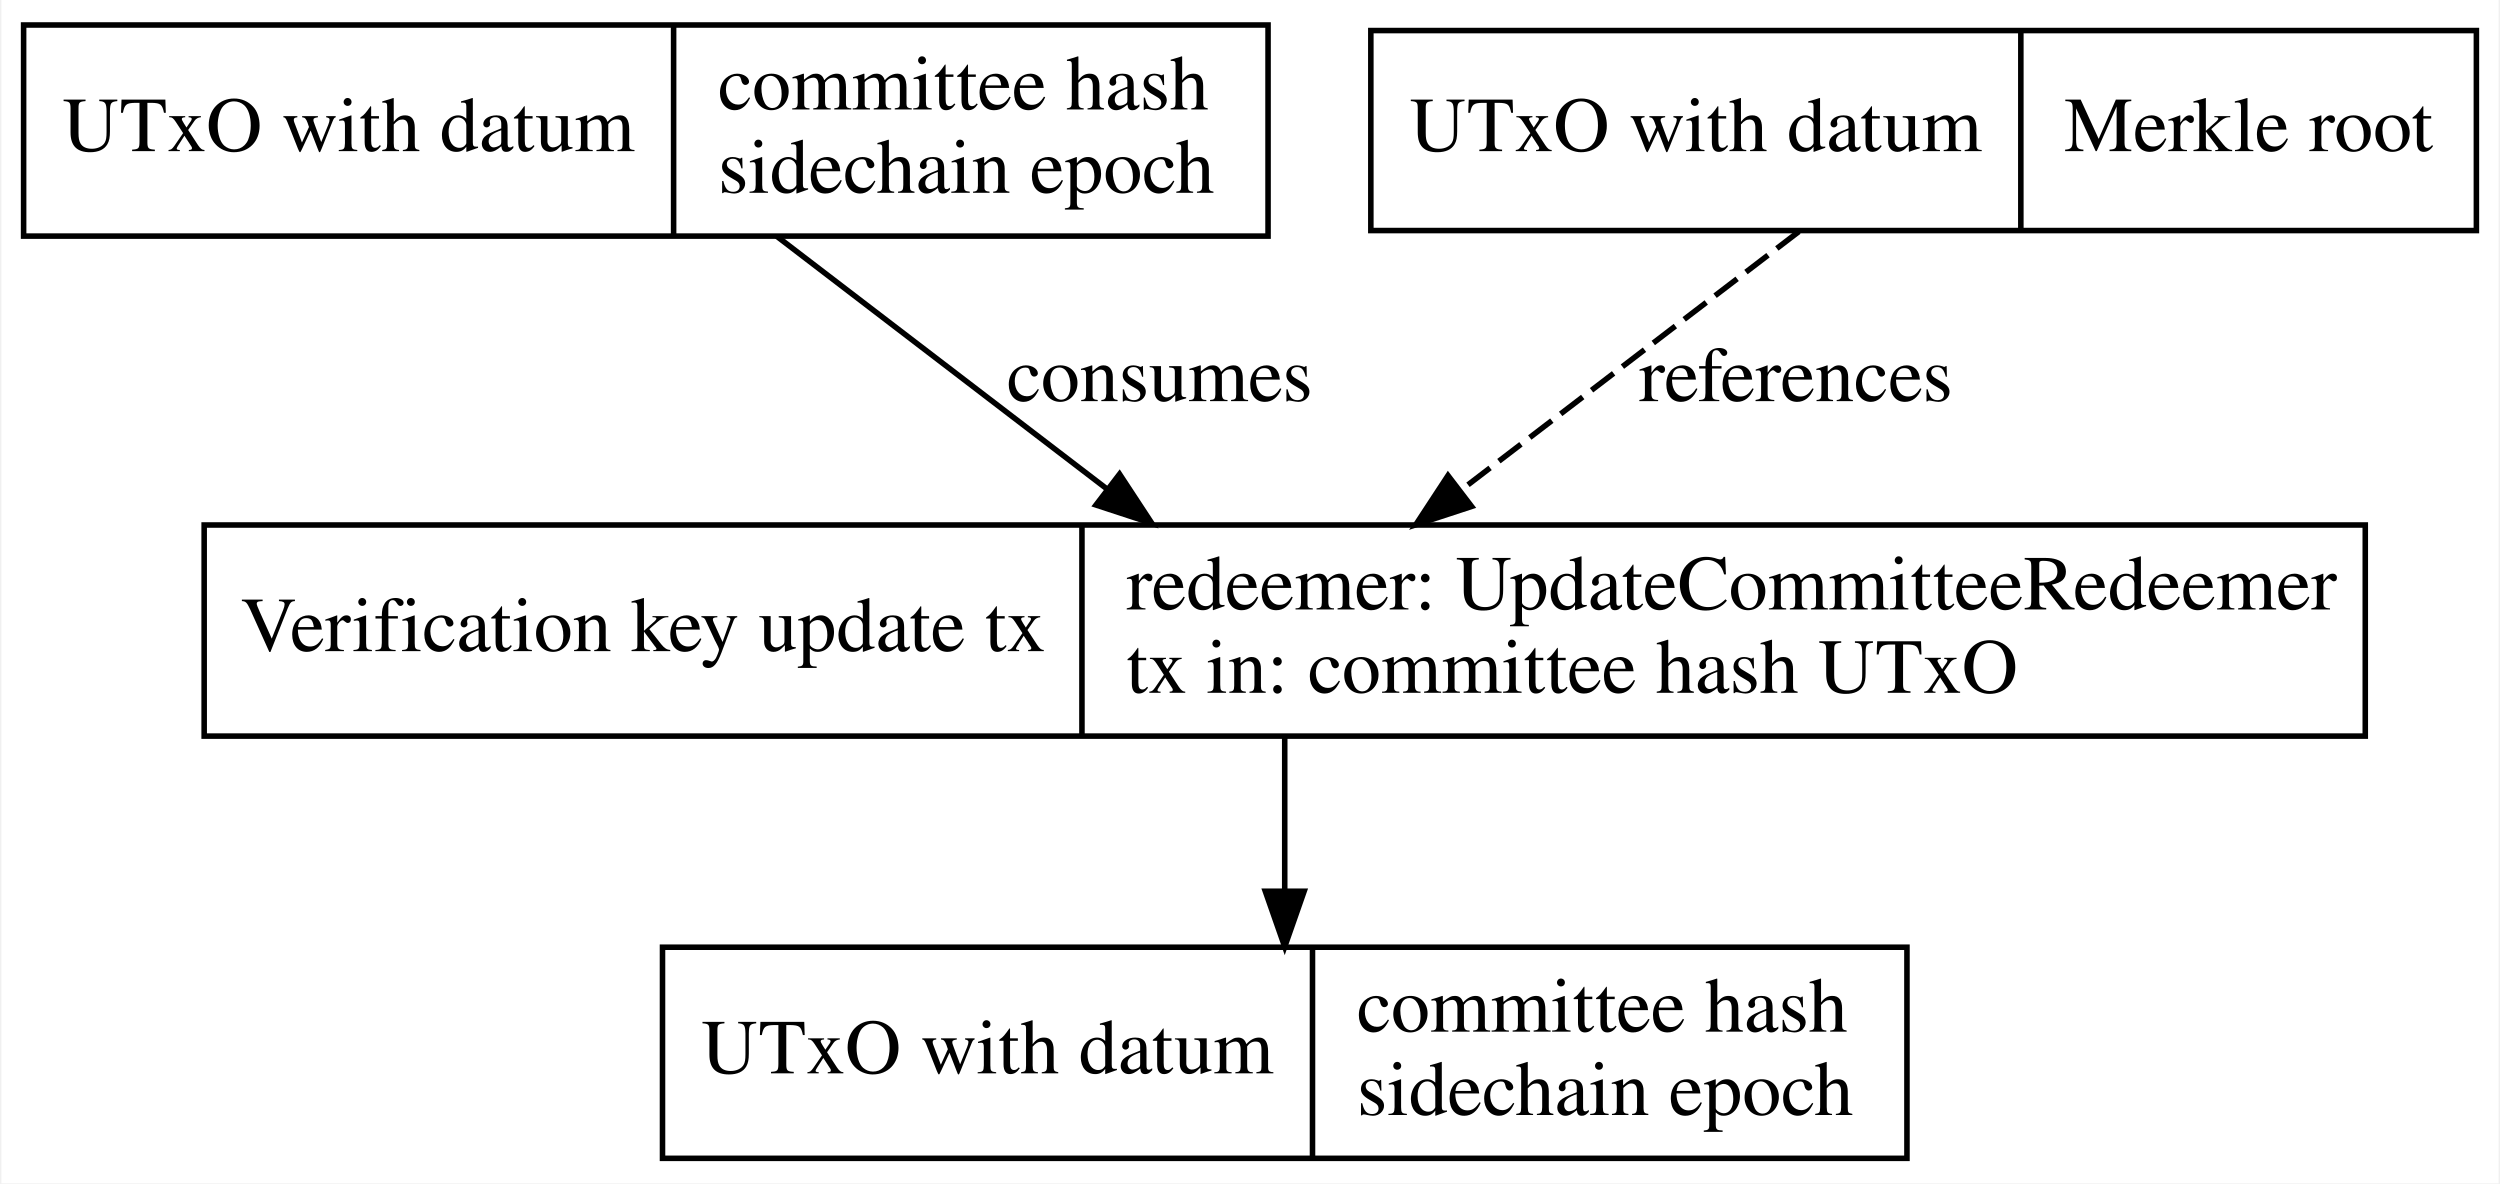
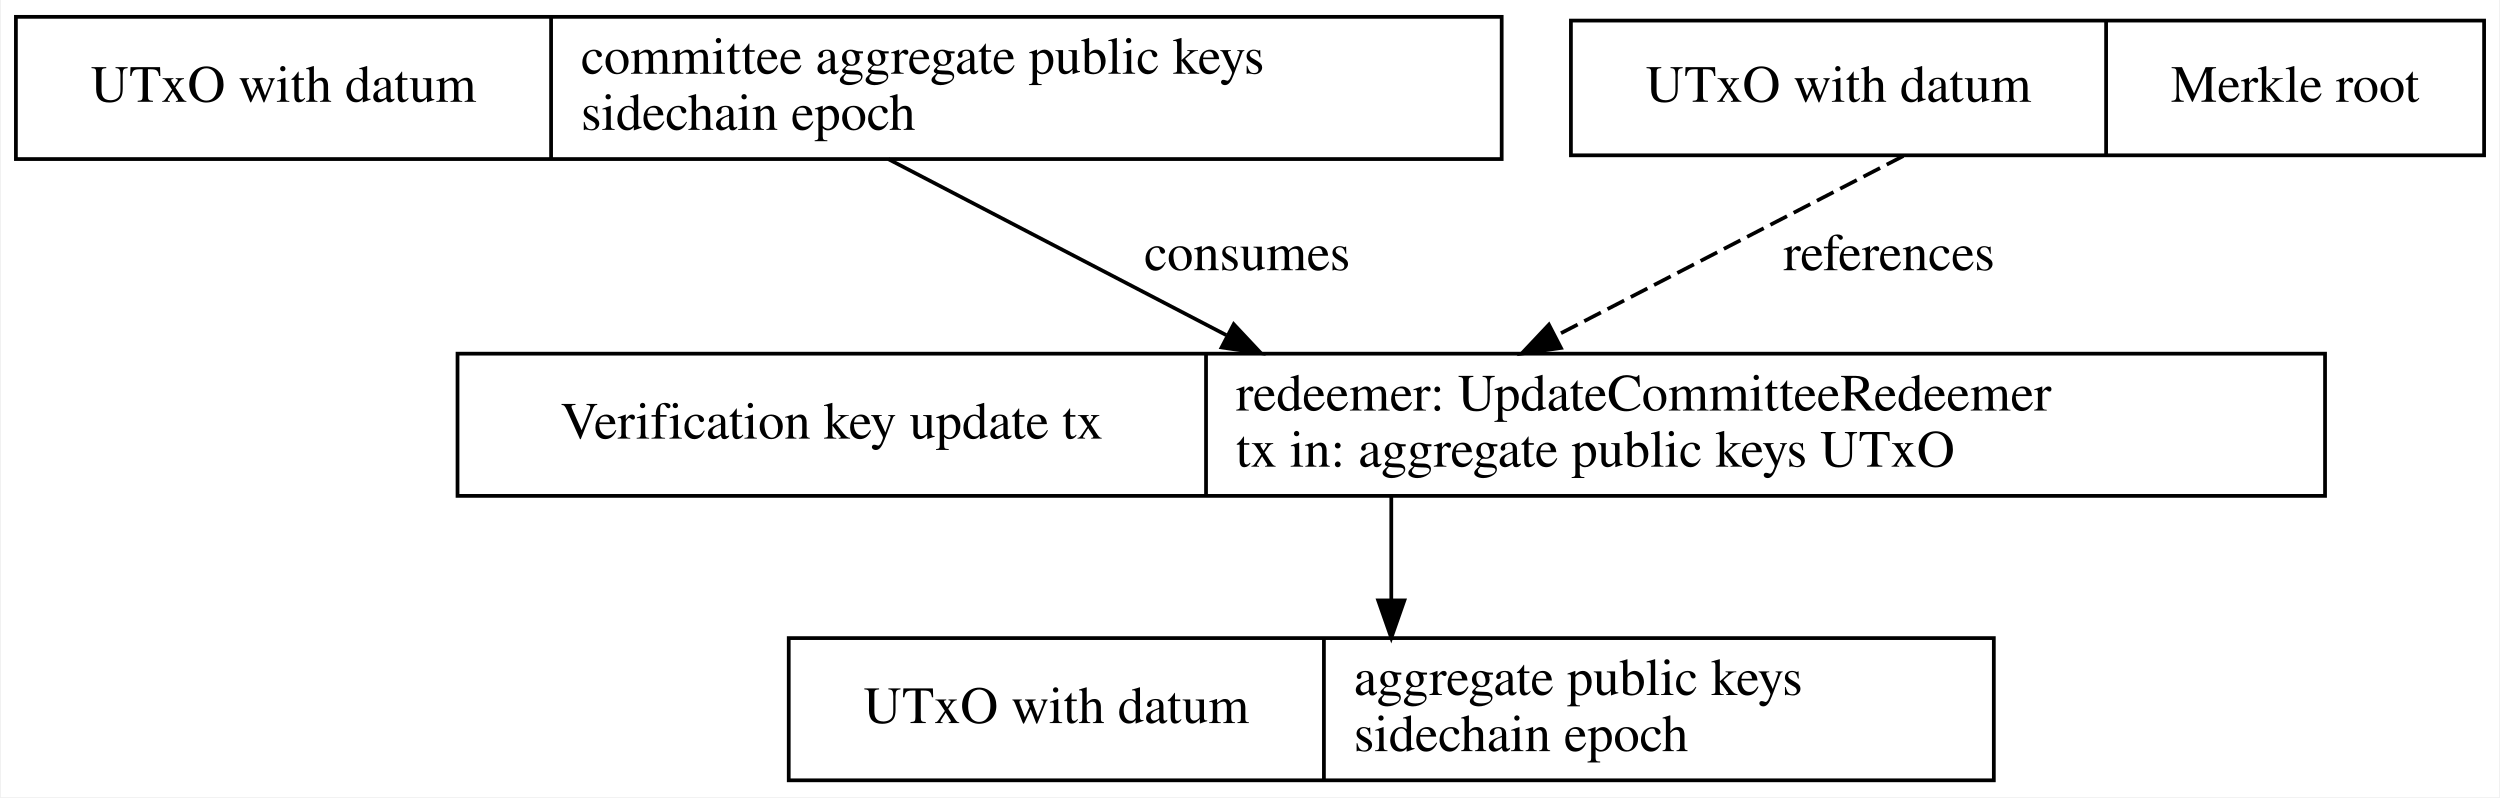
- <svg xmlns="http://www.w3.org/2000/svg" width="450pt" height="213pt" viewBox="0.00 0.00 449.50 213.00">
+ <svg xmlns="http://www.w3.org/2000/svg" width="668pt" height="213pt" viewBox="0.00 0.00 667.50 213.00">
  <g id="graph0" class="graph" transform="scale(1 1) rotate(0) translate(4 209)">
-     <polygon fill="white" stroke="none" points="-4,4 -4,-209 445.5,-209 445.5,4 -4,4" />
+     <polygon fill="white" stroke="none" points="-4,4 -4,-209 663.5,-209 663.5,4 -4,4" />
    <g id="node1" class="node">
-       <polygon fill="none" stroke="black" points="0,-166.5 0,-204.5 224,-204.5 224,-166.5 0,-166.5" />
-       <text text-anchor="middle" x="58.5" y="-181.8" font-family="Times,serif" font-size="14.00">UTxO with datum</text>
-       <polyline fill="none" stroke="black" points="117,-166.5 117,-204.5" />
-       <text text-anchor="start" x="125" y="-189.3" font-family="Times,serif" font-size="14.00">committee hash</text>
-       <text text-anchor="start" x="125" y="-174.3" font-family="Times,serif" font-size="14.00"> sidechain epoch</text>
+       <polygon fill="none" stroke="black" points="0,-166.5 0,-204.5 397,-204.5 397,-166.5 0,-166.5" />
+       <text text-anchor="middle" x="71.5" y="-181.8" font-family="Times,serif" font-size="14.00">UTxO with datum</text>
+       <polyline fill="none" stroke="black" points="143,-166.5 143,-204.5" />
+       <text text-anchor="start" x="151" y="-189.3" font-family="Times,serif" font-size="14.00">committee aggregate public keys</text>
+       <text text-anchor="start" x="151" y="-174.3" font-family="Times,serif" font-size="14.00"> sidechain epoch</text>
    </g>
    <g id="node4" class="node">
-       <polygon fill="none" stroke="black" points="32.5,-76.5 32.5,-114.5 421.5,-114.5 421.5,-76.5 32.5,-76.5" />
-       <text text-anchor="middle" x="111.5" y="-91.8" font-family="Times,serif" font-size="14.00">Verification key update tx</text>
-       <polyline fill="none" stroke="black" points="190.5,-76.5 190.5,-114.5" />
-       <text text-anchor="start" x="198.5" y="-99.3" font-family="Times,serif" font-size="14.00">redeemer: UpdateCommitteeRedeemer</text>
-       <text text-anchor="start" x="198.5" y="-84.3" font-family="Times,serif" font-size="14.00"> tx in: committee hash UTxO</text>
+       <polygon fill="none" stroke="black" points="118,-76.5 118,-114.5 617,-114.5 617,-76.5 118,-76.5" />
+       <text text-anchor="middle" x="218" y="-91.8" font-family="Times,serif" font-size="14.00">Verification key update tx</text>
+       <polyline fill="none" stroke="black" points="318,-76.5 318,-114.5" />
+       <text text-anchor="start" x="326" y="-99.3" font-family="Times,serif" font-size="14.00">redeemer: UpdateCommitteeRedeemer</text>
+       <text text-anchor="start" x="326" y="-84.3" font-family="Times,serif" font-size="14.00"> tx in: aggregate public keys UTxO</text>
    </g>
    <g id="edge2" class="edge">
-       <path fill="none" stroke="black" d="M135.55,-166.48C152.72,-153.34 176.19,-135.38 195.05,-120.95" />
-       <polygon fill="black" stroke="black" points="197.27,-123.66 203.09,-114.8 193.02,-118.1 197.27,-123.66" />
-       <text text-anchor="middle" x="204.5" y="-136.8" font-family="Times,serif" font-size="14.00">consumes</text>
+       <path fill="none" stroke="black" d="M233.11,-166.48C259.22,-152.88 295.24,-134.12 323.42,-119.45" />
+       <polygon fill="black" stroke="black" points="325.4,-122.37 332.65,-114.65 322.16,-116.16 325.4,-122.37" />
+       <text text-anchor="middle" x="329" y="-136.8" font-family="Times,serif" font-size="14.00">consumes</text>
    </g>
    <g id="node2" class="node">
-       <polygon fill="none" stroke="black" points="242.5,-167.5 242.5,-203.5 441.5,-203.5 441.5,-167.5 242.5,-167.5" />
-       <text text-anchor="middle" x="301" y="-181.8" font-family="Times,serif" font-size="14.00">UTxO with datum</text>
-       <polyline fill="none" stroke="black" points="359.5,-167.5 359.5,-203.5" />
-       <text text-anchor="middle" x="400.5" y="-181.8" font-family="Times,serif" font-size="14.00">Merkle root</text>
+       <polygon fill="none" stroke="black" points="415.5,-167.5 415.5,-203.5 659.5,-203.5 659.5,-167.5 415.5,-167.5" />
+       <text text-anchor="middle" x="487" y="-181.8" font-family="Times,serif" font-size="14.00">UTxO with datum</text>
+       <polyline fill="none" stroke="black" points="558.5,-167.5 558.5,-203.5" />
+       <text text-anchor="middle" x="609" y="-181.8" font-family="Times,serif" font-size="14.00">Merkle root</text>
    </g>
    <g id="edge1" class="edge">
-       <path fill="none" stroke="black" stroke-dasharray="5,2" d="M319.55,-167.32C302.17,-154.02 277.86,-135.42 258.53,-120.62" />
-       <polygon fill="black" stroke="black" points="260.64,-117.84 250.58,-114.54 256.39,-123.4 260.64,-117.84" />
-       <text text-anchor="middle" x="319" y="-136.8" font-family="Times,serif" font-size="14.00">references</text>
+       <path fill="none" stroke="black" stroke-dasharray="5,2" d="M504.32,-167.32C477.81,-153.6 440.44,-134.25 411.44,-119.25" />
+       <polygon fill="black" stroke="black" points="412.84,-116.03 402.35,-114.54 409.62,-122.25 412.84,-116.03" />
+       <text text-anchor="middle" x="500.5" y="-136.8" font-family="Times,serif" font-size="14.00">references</text>
    </g>
    <g id="node3" class="node">
-       <polygon fill="none" stroke="black" points="115,-0.5 115,-38.5 339,-38.5 339,-0.5 115,-0.5" />
-       <text text-anchor="middle" x="173.5" y="-15.8" font-family="Times,serif" font-size="14.00">UTxO with datum</text>
-       <polyline fill="none" stroke="black" points="232,-0.5 232,-38.5" />
-       <text text-anchor="start" x="240" y="-23.3" font-family="Times,serif" font-size="14.00">committee hash</text>
-       <text text-anchor="start" x="240" y="-8.3" font-family="Times,serif" font-size="14.00"> sidechain epoch</text>
+       <polygon fill="none" stroke="black" points="206.5,-0.5 206.5,-38.5 528.5,-38.5 528.5,-0.5 206.5,-0.5" />
+       <text text-anchor="middle" x="278" y="-15.8" font-family="Times,serif" font-size="14.00">UTxO with datum</text>
+       <polyline fill="none" stroke="black" points="349.5,-0.5 349.5,-38.5" />
+       <text text-anchor="start" x="357.5" y="-23.3" font-family="Times,serif" font-size="14.00">aggregate public keys </text>
+       <text text-anchor="start" x="357.5" y="-8.3" font-family="Times,serif" font-size="14.00"> sidechain epoch</text>
    </g>
    <g id="edge3" class="edge">
-       <path fill="none" stroke="black" d="M227,-76.21C227,-67.96 227,-58.04 227,-48.86" />
-       <polygon fill="black" stroke="black" points="230.5,-48.58 227,-38.58 223.5,-48.58 230.5,-48.58" />
+       <path fill="none" stroke="black" d="M367.5,-76.21C367.5,-67.96 367.5,-58.04 367.5,-48.86" />
+       <polygon fill="black" stroke="black" points="371,-48.58 367.5,-38.58 364,-48.58 371,-48.58" />
    </g>
  </g>
</svg>
